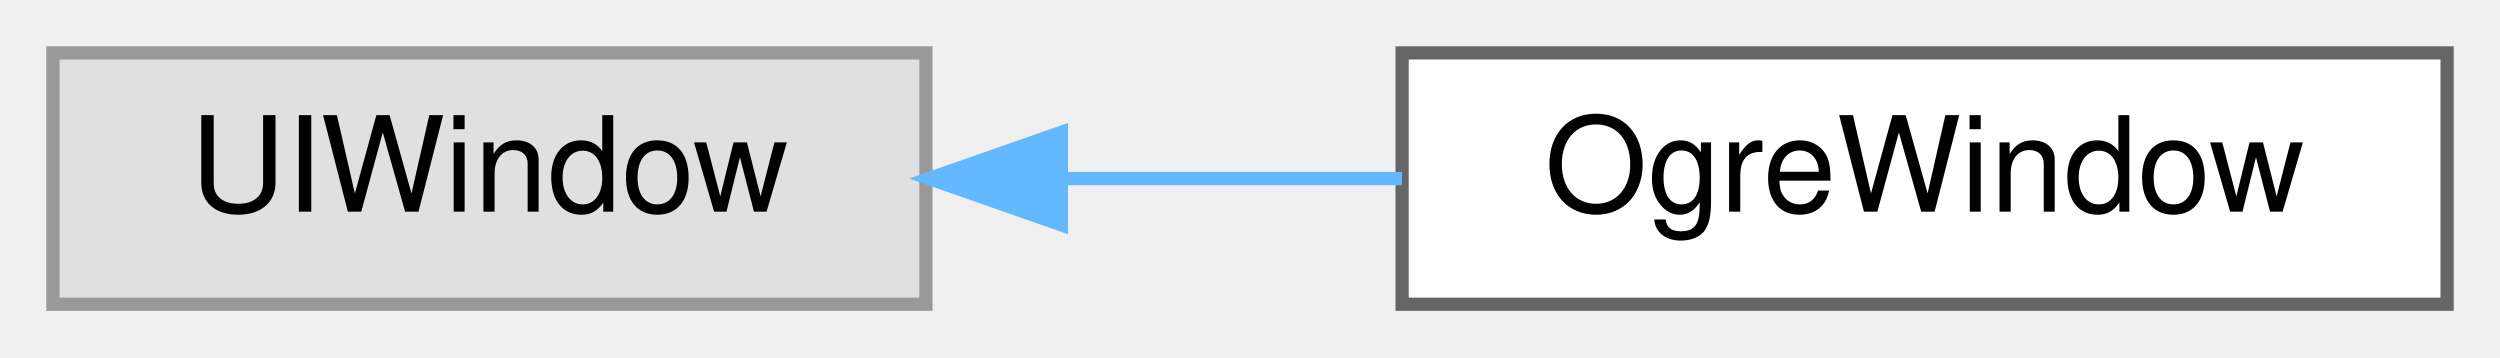
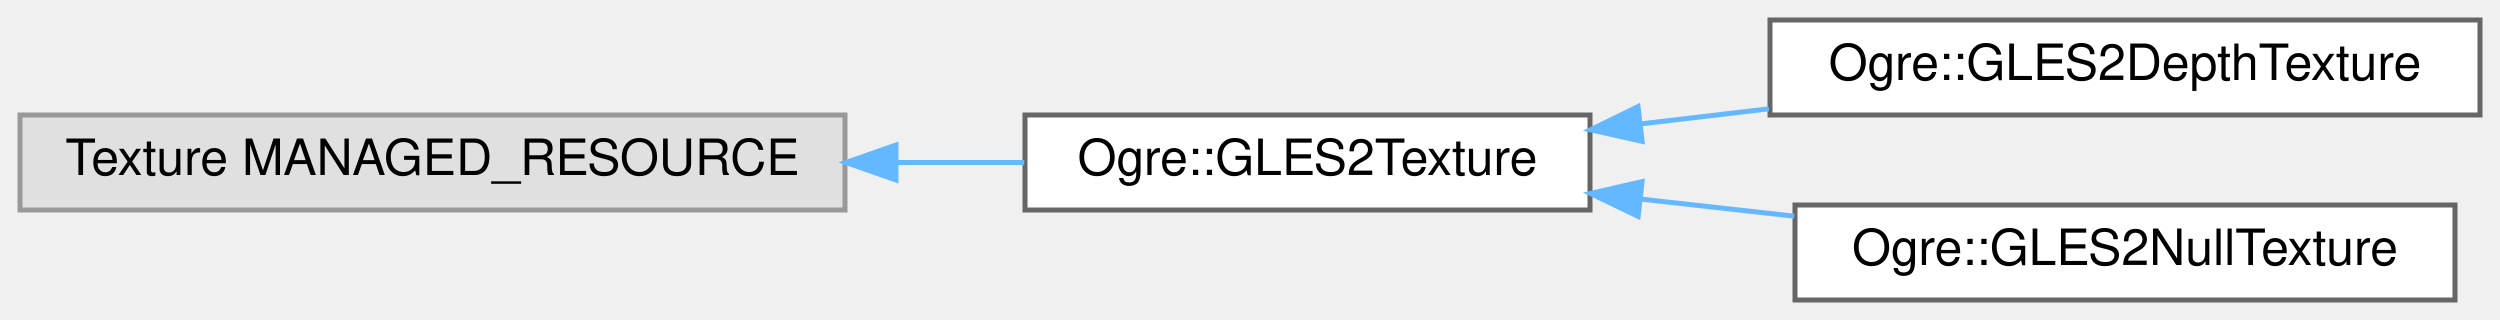
- <svg xmlns="http://www.w3.org/2000/svg" xmlns:xlink="http://www.w3.org/1999/xlink" width="189pt" height="27pt" viewBox="0.00 0.00 189.00 27.00">
-   <g id="graph0" class="graph" transform="scale(1 1) rotate(0) translate(4 23)">
+ <svg xmlns="http://www.w3.org/2000/svg" xmlns:xlink="http://www.w3.org/1999/xlink" width="500pt" height="64pt" viewBox="0.00 0.00 500.00 64.00">
+   <g id="graph0" class="graph" transform="scale(1 1) rotate(0) translate(4 60)">
    <g id="Node000000" class="node">
      <g id="a_Node000000">
        <a xlink:title=" ">
-           <polygon fill="#e0e0e0" stroke="#999999" points="66,-19 0,-19 0,0 66,0 66,-19" />
-           <text text-anchor="middle" x="33" y="-7" font-family="Helvetica,sans-Serif" font-size="10.00">UIWindow</text>
+           <polygon fill="#e0e0e0" stroke="#999999" points="165,-37 0,-37 0,-18 165,-18 165,-37" />
+           <text text-anchor="middle" x="82.5" y="-25" font-family="Helvetica,sans-Serif" font-size="10.00">Texture MANAGED_RESOURCE</text>
        </a>
      </g>
    </g>
    <g id="Node000001" class="node">
      <g id="a_Node000001">
-         <a xlink:href="interface_ogre_window.html" target="_top" xlink:title=" ">
-           <polygon fill="white" stroke="#666666" points="181,-19 102,-19 102,0 181,0 181,-19" />
-           <text text-anchor="middle" x="141.5" y="-7" font-family="Helvetica,sans-Serif" font-size="10.00">OgreWindow</text>
+         <a xlink:href="class_ogre_1_1_g_l_e_s2_texture.html" target="_top" xlink:title=" ">
+           <polygon fill="white" stroke="#666666" points="314,-37 201,-37 201,-18 314,-18 314,-37" />
+           <text text-anchor="middle" x="257.5" y="-25" font-family="Helvetica,sans-Serif" font-size="10.00">Ogre::GLES2Texture</text>
        </a>
      </g>
    </g>
-     <g id="edge1230_Node000000_Node000001" class="edge">
-       <g id="a_edge1230_Node000000_Node000001">
+     <g id="edge1223_Node000000_Node000001" class="edge">
+       <g id="a_edge1223_Node000000_Node000001">
        <a xlink:title=" ">
-           <path fill="none" stroke="#63b8ff" d="M76.32,-9.5C84.8,-9.5 93.65,-9.5 101.99,-9.5" />
-           <polygon fill="#63b8ff" stroke="#63b8ff" points="76.24,-6 66.24,-9.5 76.24,-13 76.24,-6" />
+           <path fill="none" stroke="#63b8ff" d="M175.38,-27.5C184.06,-27.5 192.66,-27.5 200.84,-27.5" />
+           <polygon fill="#63b8ff" stroke="#63b8ff" points="175.19,-24 165.19,-27.5 175.19,-31 175.19,-24" />
+         </a>
+       </g>
+     </g>
+     <g id="Node000002" class="node">
+       <g id="a_Node000002">
+         <a xlink:href="class_ogre_1_1_g_l_e_s2_depth_texture.html" target="_top" xlink:title=" ">
+           <polygon fill="white" stroke="#666666" points="492,-56 350,-56 350,-37 492,-37 492,-56" />
+           <text text-anchor="middle" x="421" y="-44" font-family="Helvetica,sans-Serif" font-size="10.00">Ogre::GLES2DepthTexture</text>
+         </a>
+       </g>
+     </g>
+     <g id="edge1224_Node000001_Node000002" class="edge">
+       <g id="a_edge1224_Node000001_Node000002">
+         <a xlink:title=" ">
+           <path fill="none" stroke="#63b8ff" d="M324.21,-35.23C332.63,-36.22 341.28,-37.24 349.77,-38.24" />
+           <polygon fill="#63b8ff" stroke="#63b8ff" points="324.42,-31.73 314.08,-34.04 323.6,-38.68 324.42,-31.73" />
+         </a>
+       </g>
+     </g>
+     <g id="Node000003" class="node">
+       <g id="a_Node000003">
+         <a xlink:href="class_ogre_1_1_g_l_e_s2_null_texture.html" target="_top" xlink:title=" ">
+           <polygon fill="white" stroke="#666666" points="487,-19 355,-19 355,0 487,0 487,-19" />
+           <text text-anchor="middle" x="421" y="-7" font-family="Helvetica,sans-Serif" font-size="10.00">Ogre::GLES2NullTexture</text>
+         </a>
+       </g>
+     </g>
+     <g id="edge1225_Node000001_Node000003" class="edge">
+       <g id="a_edge1225_Node000001_Node000003">
+         <a xlink:title=" ">
+           <path fill="none" stroke="#63b8ff" d="M324.09,-20.19C334.24,-19.06 344.72,-17.89 354.86,-16.76" />
+           <polygon fill="#63b8ff" stroke="#63b8ff" points="323.63,-16.72 314.08,-21.31 324.41,-23.68 323.63,-16.72" />
        </a>
      </g>
    </g>
  </g>
</svg>
